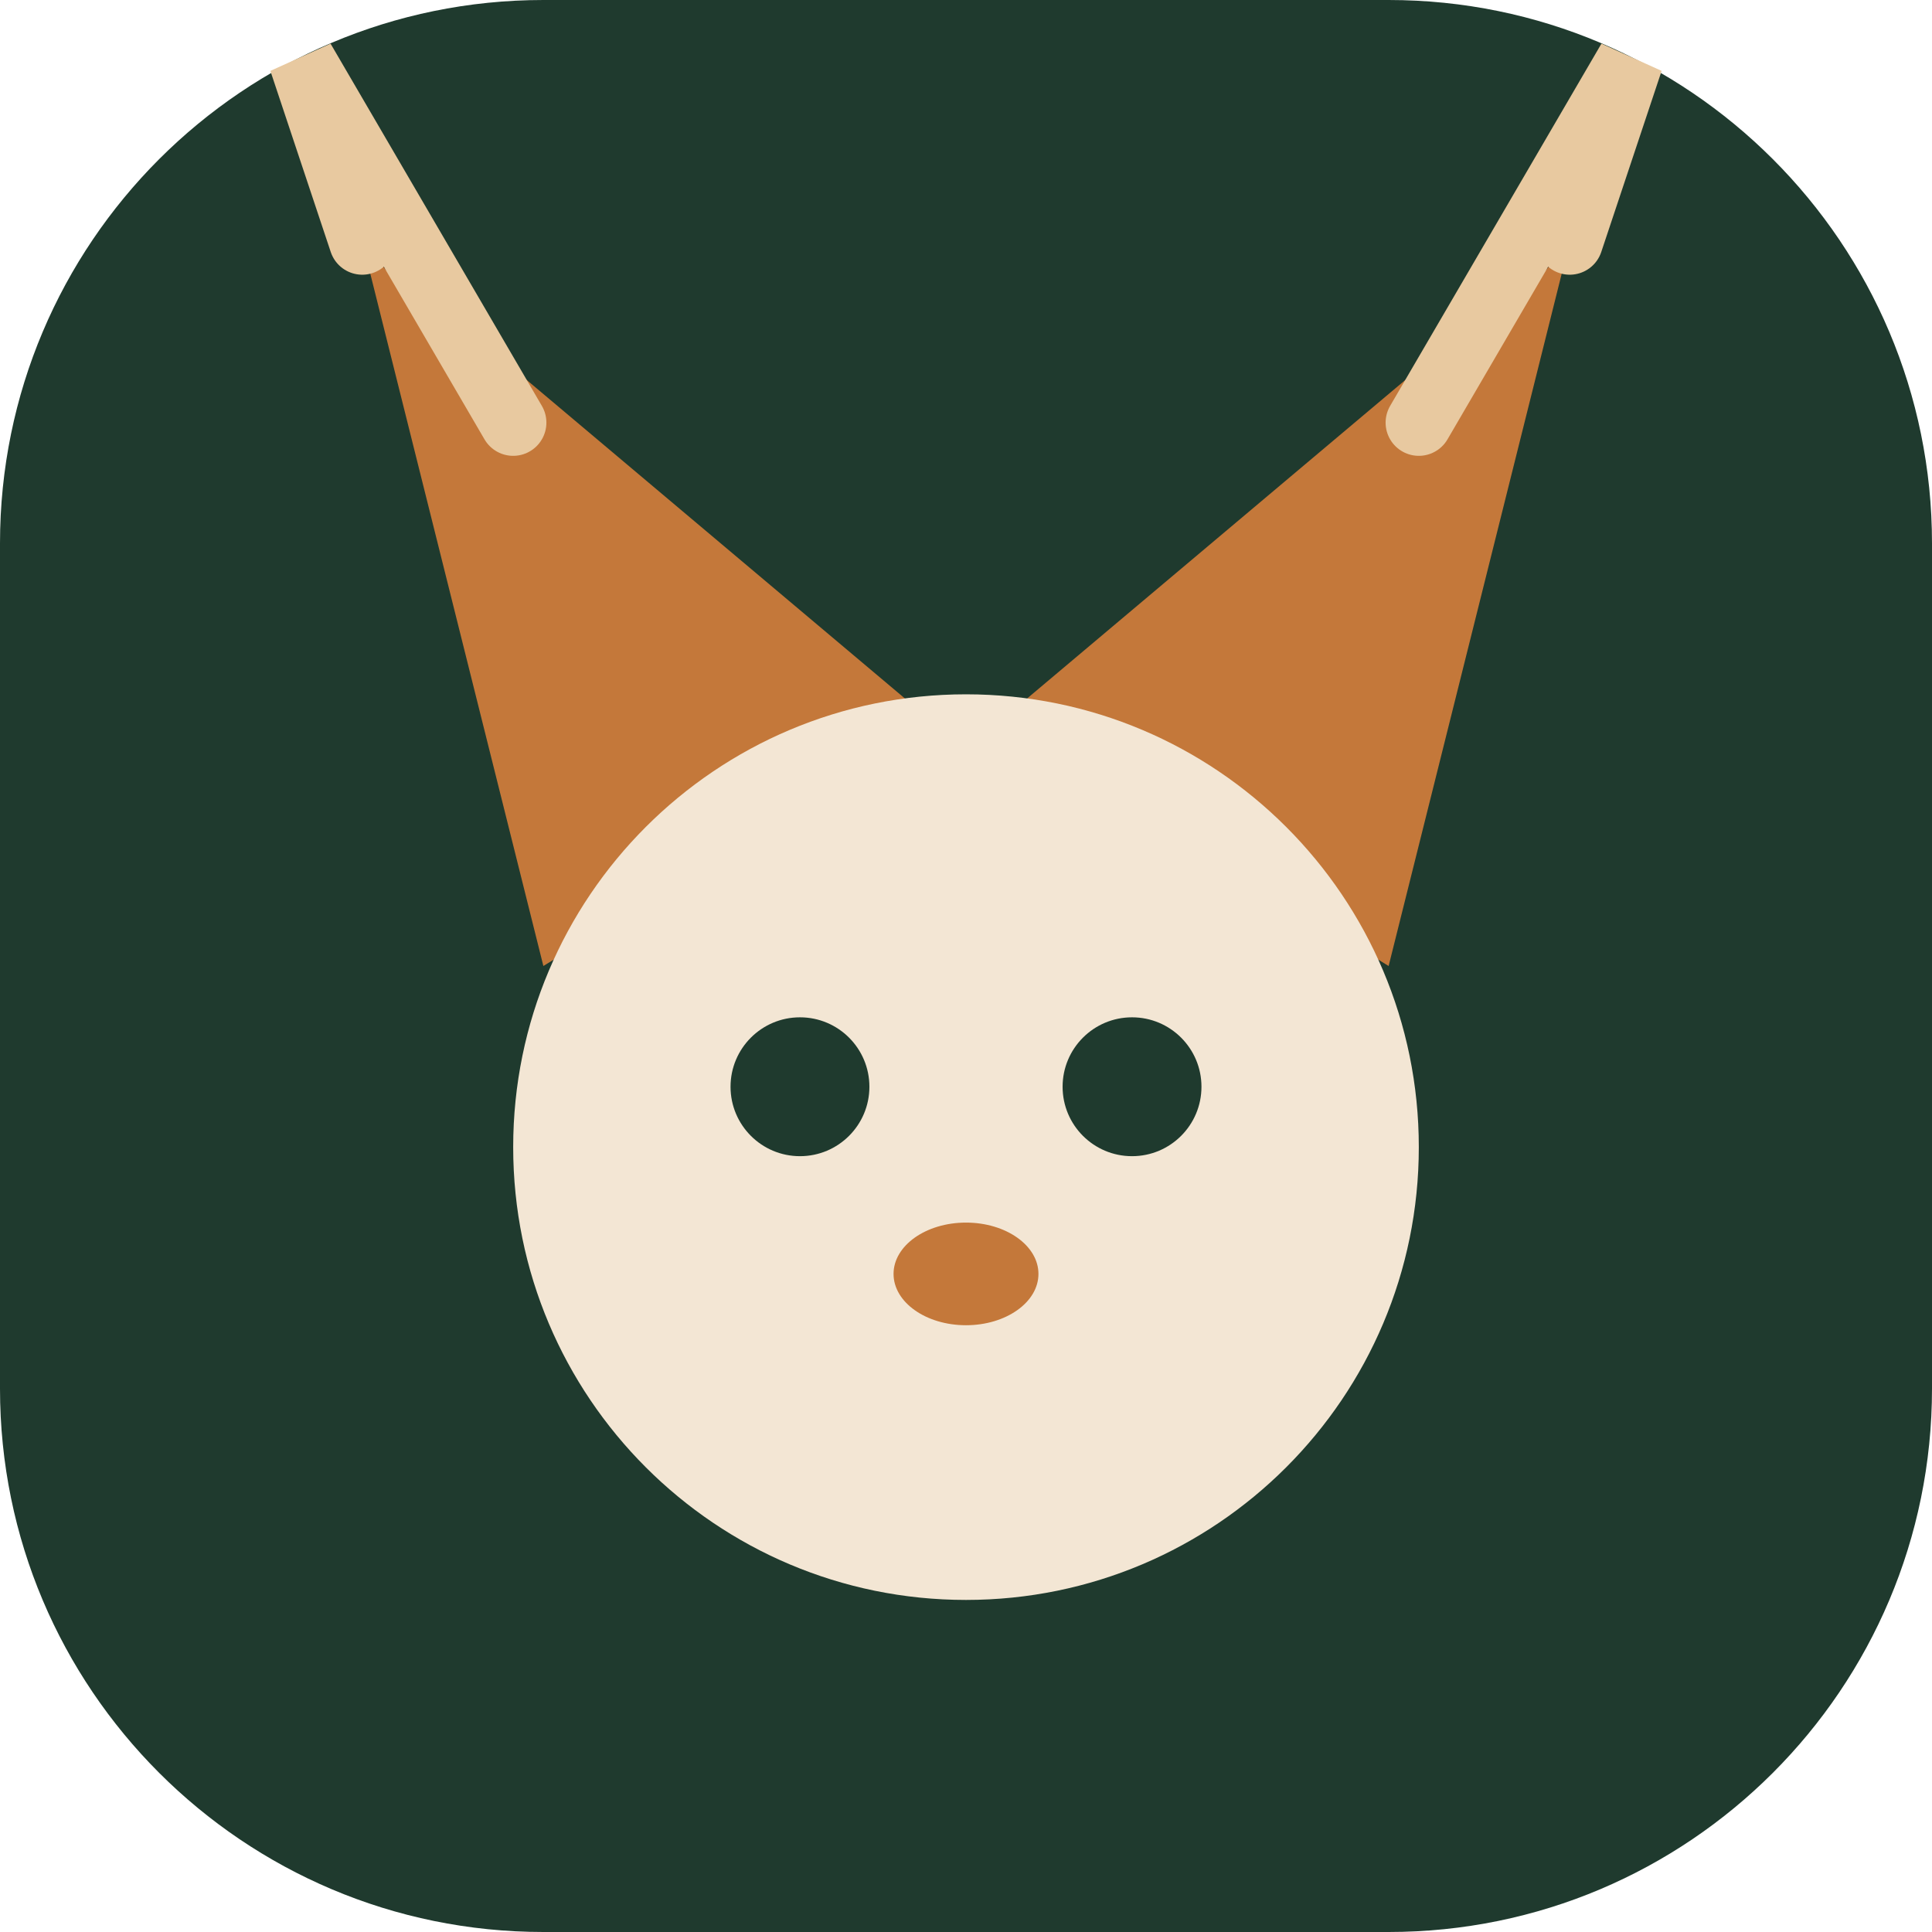
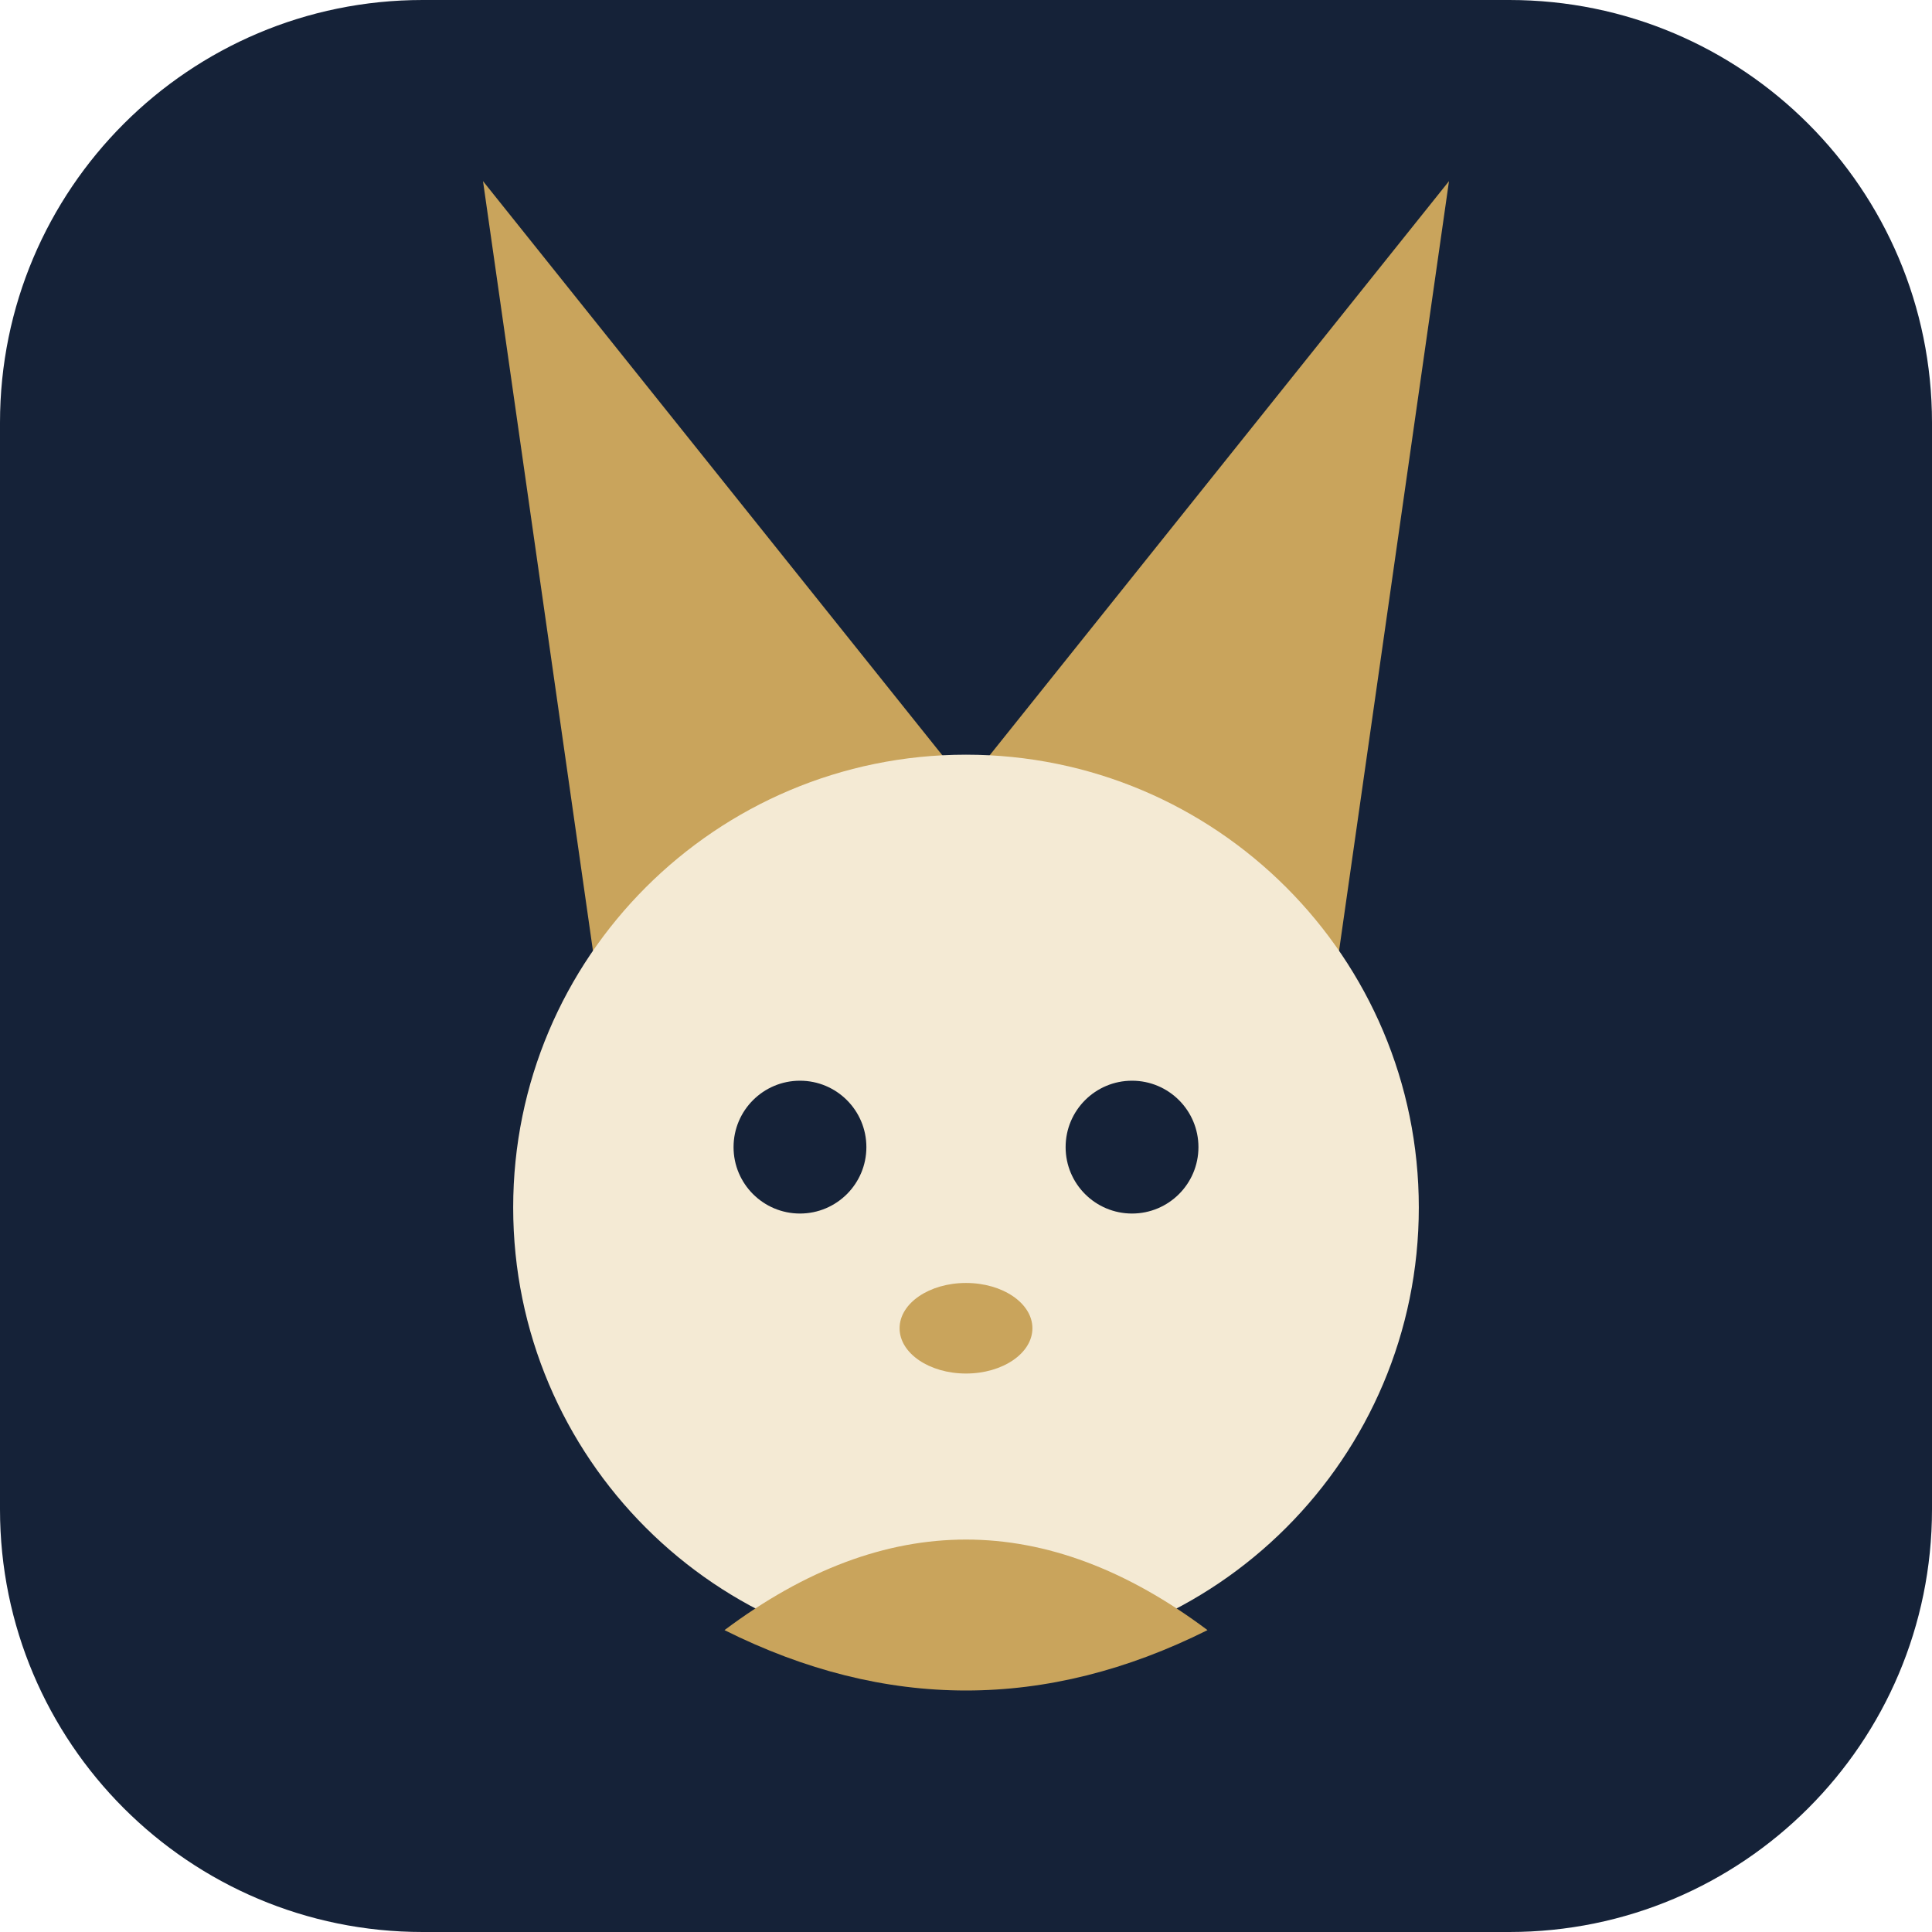
- <svg xmlns="http://www.w3.org/2000/svg" viewBox="0 0 64 64" role="img" aria-label="쿠니네">
-   <rect width="64" height="64" rx="18" fill="#1f3a2e" />
-   <path d="M18 32 L12 8 L31 24 Z" fill="#c4783a" />
-   <path d="M12 8 L10 2 L17 14" stroke="#e8c9a0" stroke-width="2.2" stroke-linecap="round" />
-   <path d="M46 32 L52 8 L33 24 Z" fill="#c4783a" />
-   <path d="M52 8 L54 2 L47 14" stroke="#e8c9a0" stroke-width="2.2" stroke-linecap="round" />
-   <circle cx="32" cy="38" r="15" fill="#f3e6d4" />
-   <circle cx="26.5" cy="36" r="2.3" fill="#1f3a2e" />
-   <circle cx="37.5" cy="36" r="2.3" fill="#1f3a2e" />
-   <ellipse cx="32" cy="42.2" rx="2.4" ry="1.7" fill="#c4783a" />
+ <svg xmlns="http://www.w3.org/2000/svg" viewBox="0 0 64 64" role="img" aria-label="큰냥이네">
+   <rect width="64" height="64" rx="14" fill="#152238" />
+   <path d="M20 34 L16 6 L32 26 Z" fill="#c9a45c" />
+   <path d="M44 34 L48 6 L32 26 Z" fill="#c9a45c" />
+   <circle cx="32" cy="40" r="15" fill="#f4ead4" />
+   <circle cx="26.5" cy="38" r="2.2" fill="#152238" />
+   <circle cx="37.5" cy="38" r="2.2" fill="#152238" />
+   <ellipse cx="32" cy="44" rx="2.2" ry="1.5" fill="#c9a45c" />
+   <path d="M24 54 Q32 48 40 54 Q32 58 24 54 Z" fill="#c9a45c" />
</svg>
